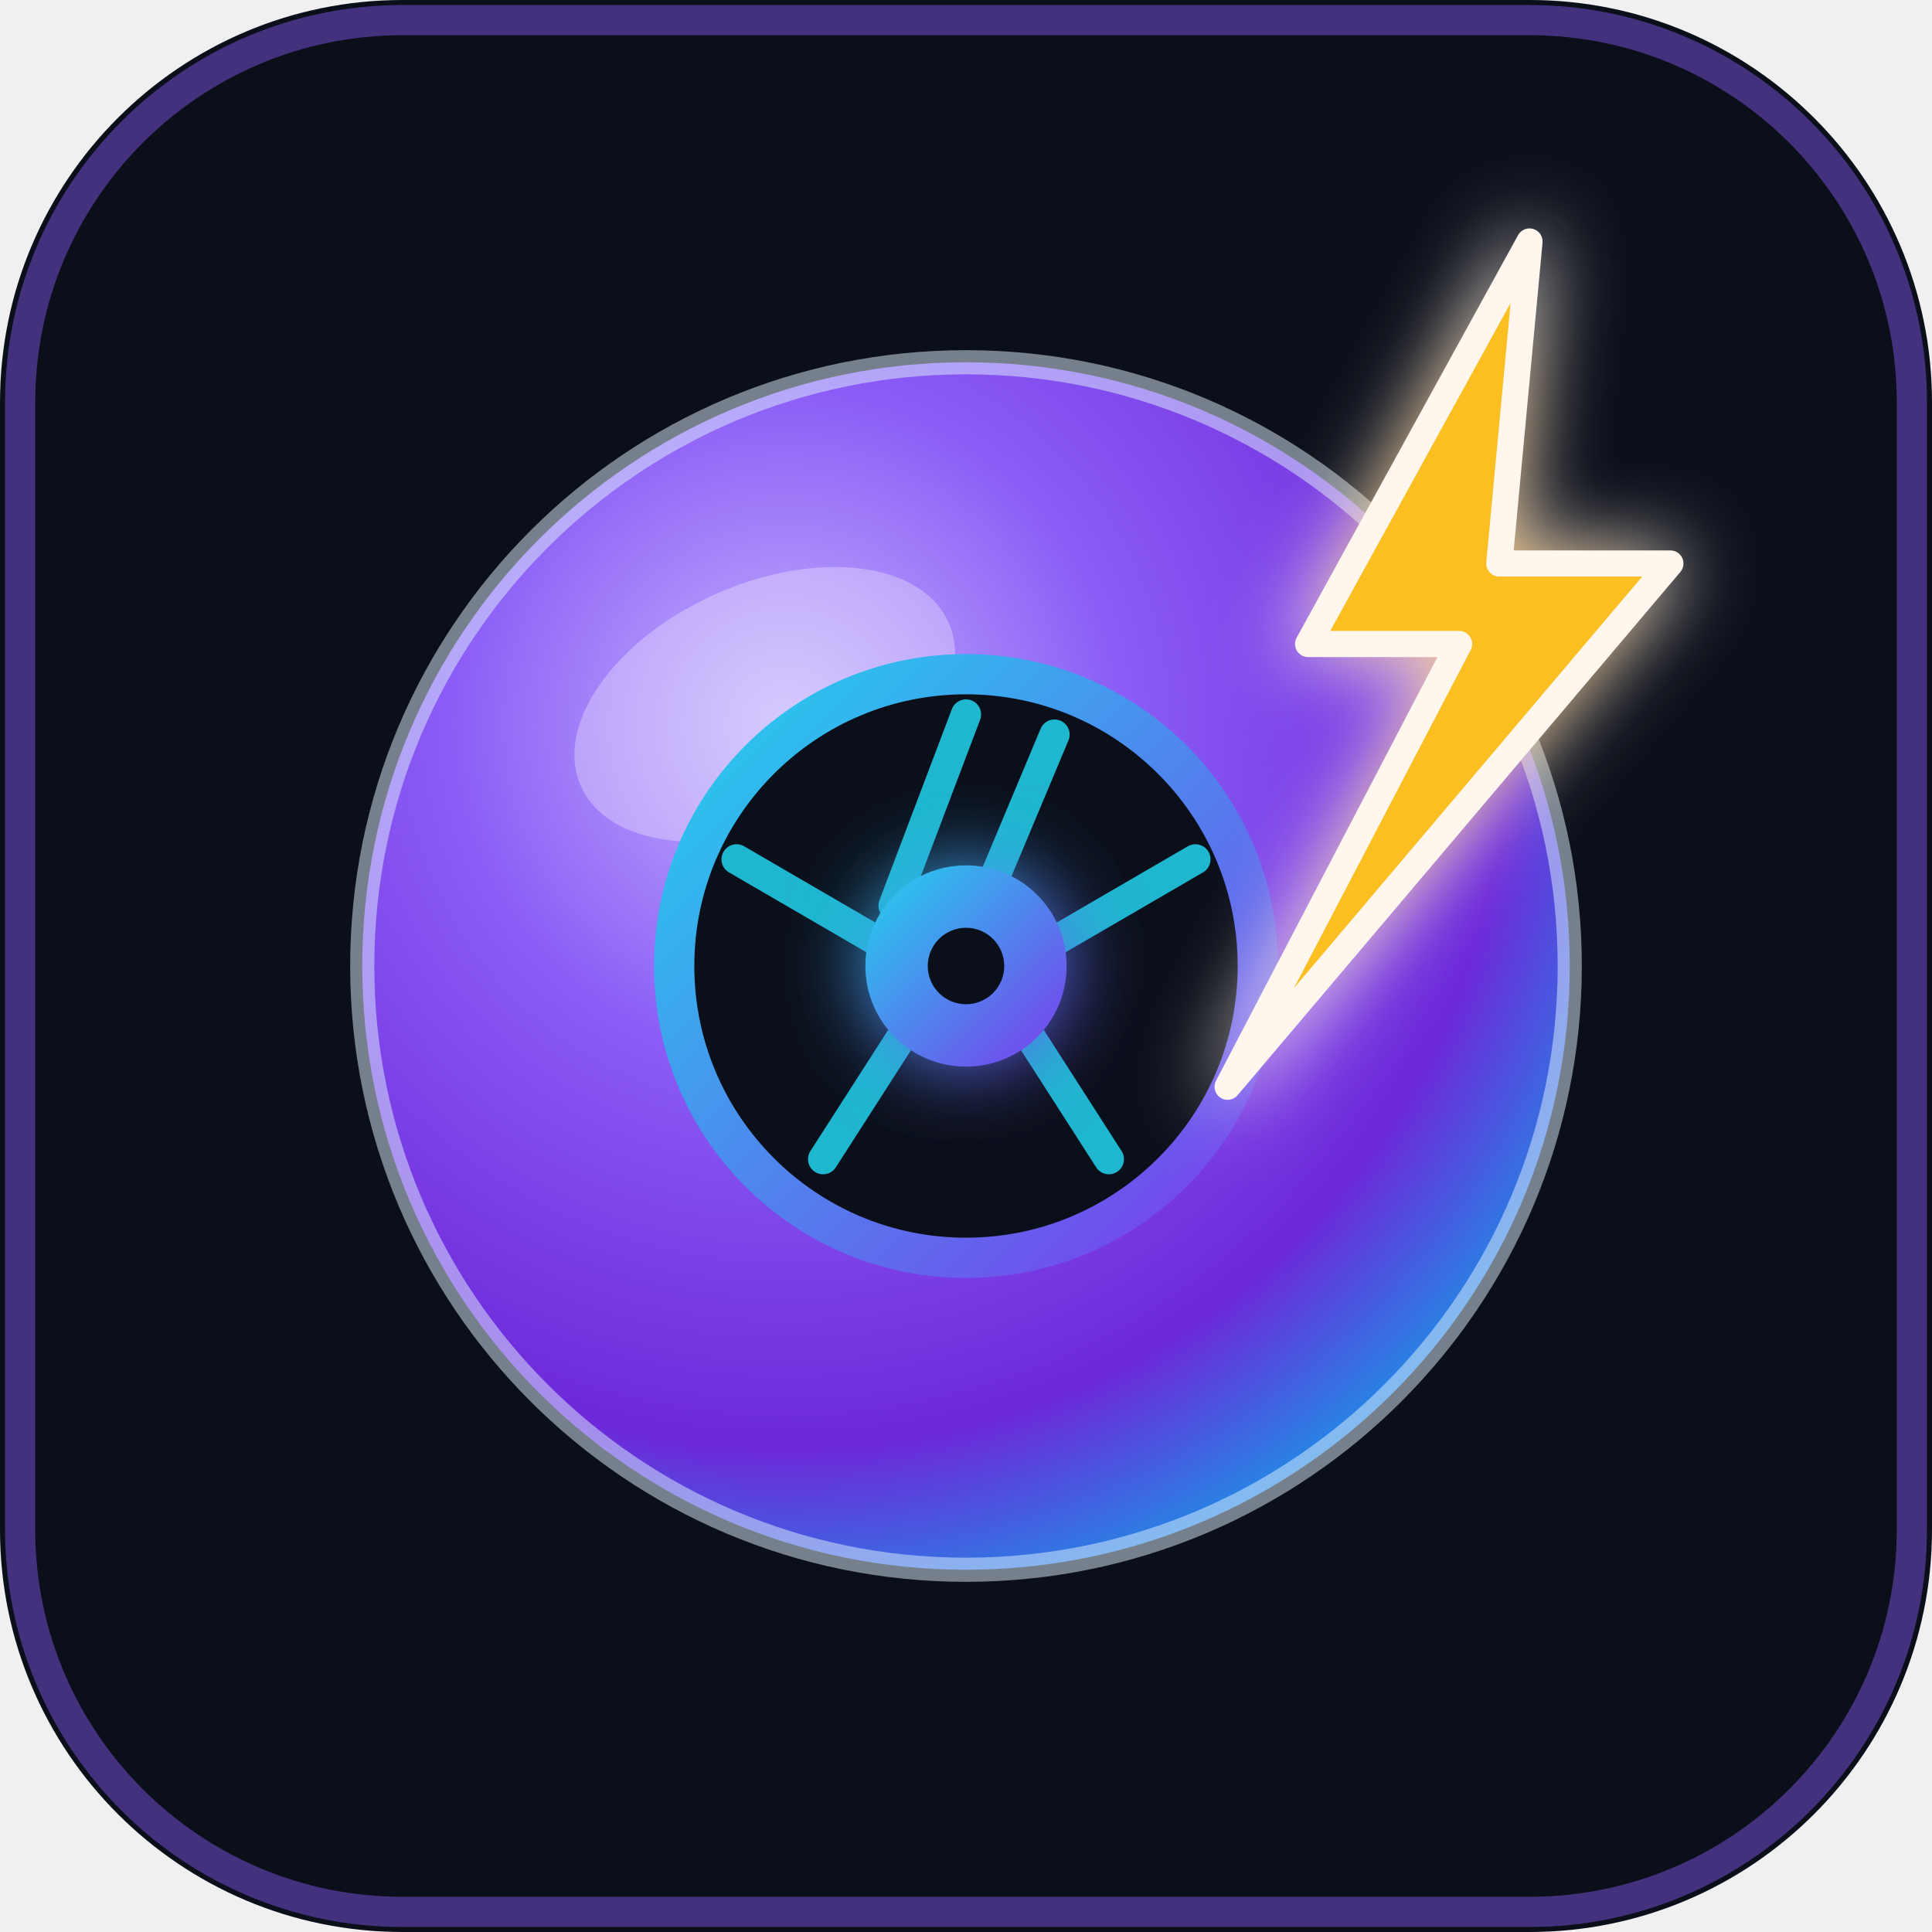
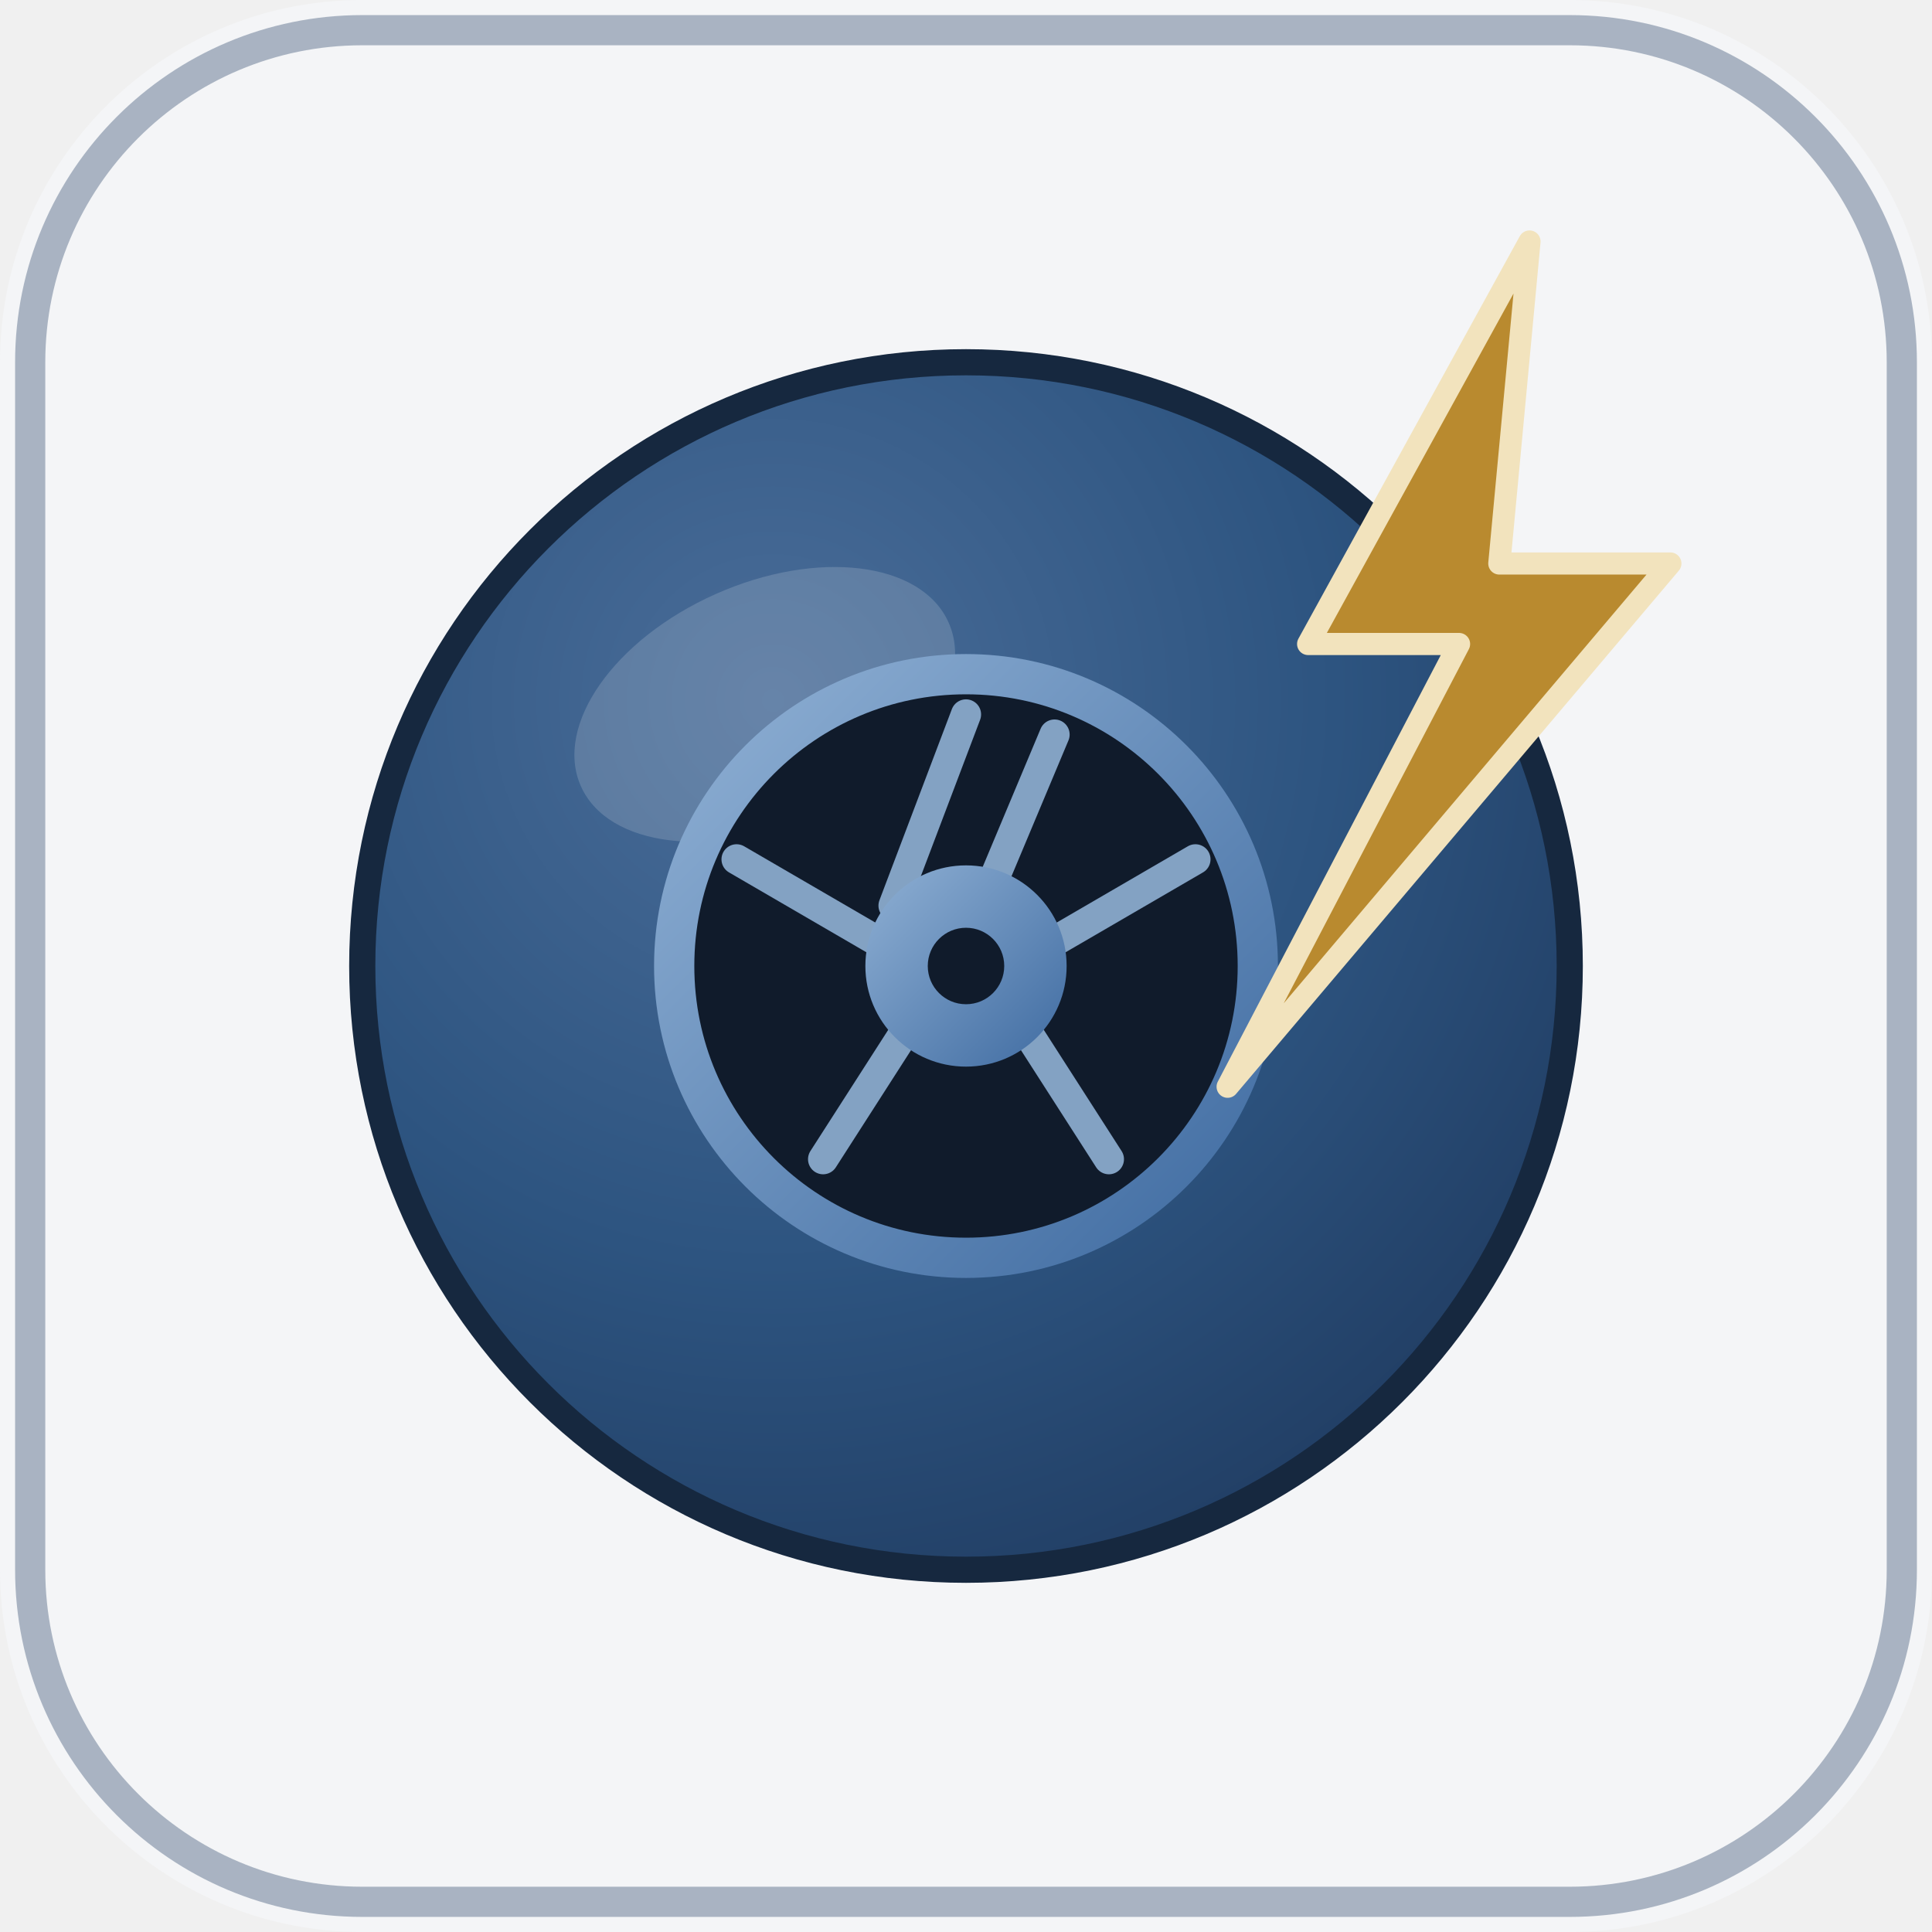
<svg xmlns="http://www.w3.org/2000/svg" viewBox="0 0 96 96" width="96" height="96" role="img" aria-label="MIRASHOT Icon">
  <defs>
-     <radialGradient id="mi-orb" cx="35%" cy="30%" r="80%">
-       <stop offset="0%" stop-color="#c4b5fd" />
-       <stop offset="35%" stop-color="#8b5cf6" />
-       <stop offset="75%" stop-color="#6d28d9" />
-       <stop offset="100%" stop-color="#0ea5e9" />
+     <radialGradient id="mi-orb" cx="34%" cy="28%" r="85%">
+       <stop offset="0%" stop-color="#4a6d99" />
+       <stop offset="55%" stop-color="#2d5480" />
+       <stop offset="100%" stop-color="#1f3a5f" />
    </radialGradient>
    <linearGradient id="mi-iris" x1="0" y1="0" x2="1" y2="1">
-       <stop offset="0%" stop-color="#22d3ee" />
-       <stop offset="100%" stop-color="#7c3aed" />
+       <stop offset="0%" stop-color="#8fb0d4" />
+       <stop offset="100%" stop-color="#3f6ba1" />
    </linearGradient>
-     <filter id="mi-glow" x="-40%" y="-40%" width="180%" height="180%">
-       <feGaussianBlur stdDeviation="2" result="b" />
-       <feMerge>
-         <feMergeNode in="b" />
-         <feMergeNode in="SourceGraphic" />
-       </feMerge>
-     </filter>
  </defs>
-   <rect x="0" y="0" width="96" height="96" rx="20" fill="#0b0f1a" />
-   <rect x="1" y="1" width="94" height="94" rx="19" fill="none" stroke="#8b5cf6" stroke-opacity="0.45" stroke-width="1.5" />
+   <rect x="0" y="0" width="96" height="96" rx="18" fill="#f4f5f7" />
+   <rect x="1.5" y="1.5" width="93" height="93" rx="16.5" fill="none" stroke="#1f3a5f" stroke-opacity="0.35" stroke-width="1.5" />
  <circle cx="48" cy="48" r="30" fill="url(#mi-orb)" />
-   <circle cx="48" cy="48" r="30" fill="none" stroke="#e0f2fe" stroke-opacity="0.5" stroke-width="1.2" />
-   <ellipse cx="38" cy="35" rx="10" ry="6" fill="#ffffff" opacity="0.3" transform="rotate(-24 38 35)" />
-   <circle cx="48" cy="48" r="14.5" fill="#0b0f1a" />
+   <circle cx="48" cy="48" r="30" fill="none" stroke="#16283f" stroke-width="1.3" />
+   <ellipse cx="38" cy="35" rx="10" ry="6" fill="#ffffff" opacity="0.16" transform="rotate(-24 38 35)" />
+   <circle cx="48" cy="48" r="14.5" fill="#101b2b" />
  <circle cx="48" cy="48" r="14.5" fill="none" stroke="url(#mi-iris)" stroke-width="2" />
-   <g stroke="#22d3ee" stroke-width="1.5" stroke-linecap="round" opacity="0.85">
+   <g stroke="#8fb0d4" stroke-width="1.5" stroke-linecap="round" opacity="0.9">
    <line x1="48" y1="35.5" x2="44.4" y2="45" />
    <line x1="59.4" y1="42.7" x2="50.8" y2="47.7" />
    <line x1="55.1" y1="57.6" x2="49.9" y2="49.5" />
    <line x1="40.9" y1="57.6" x2="46.1" y2="49.5" />
    <line x1="36.6" y1="42.7" x2="45.2" y2="47.7" />
    <line x1="52.4" y1="36.5" x2="48.5" y2="45.8" />
  </g>
-   <circle cx="48" cy="48" r="5" fill="url(#mi-iris)" filter="url(#mi-glow)" />
-   <circle cx="48" cy="48" r="1.9" fill="#0b0f1a" />
-   <path d="M76 12 L65 32 L72.5 32 L61 54 L83 28 L74.5 28 Z" fill="#fbbf24" stroke="#fff7ed" stroke-width="1.3" stroke-linejoin="round" filter="url(#mi-glow)" />
+   <circle cx="48" cy="48" r="5" fill="url(#mi-iris)" />
+   <circle cx="48" cy="48" r="1.9" fill="#101b2b" />
+   <path d="M76 12 L65 32 L72.5 32 L61 54 L83 28 L74.5 28 Z" fill="#b98a2f" stroke="#f2e3bd" stroke-width="1.1" stroke-linejoin="round" />
</svg>
